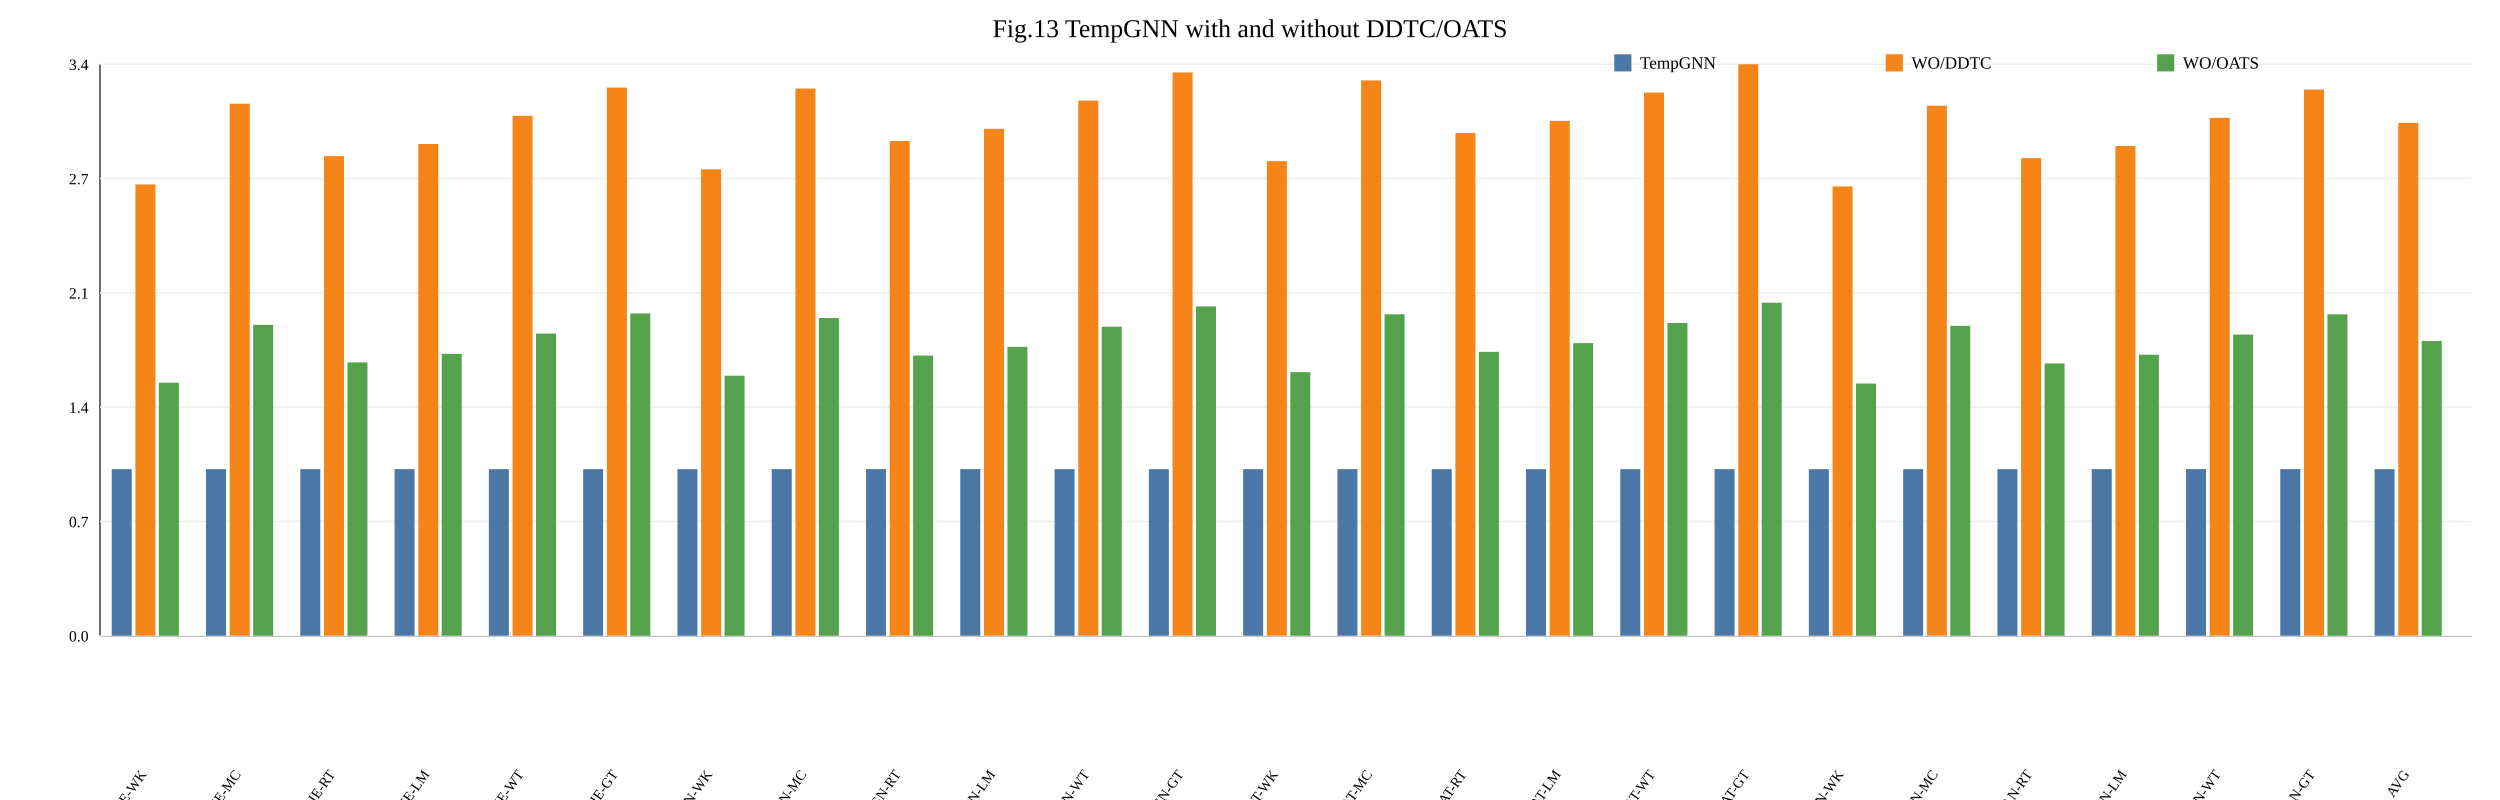
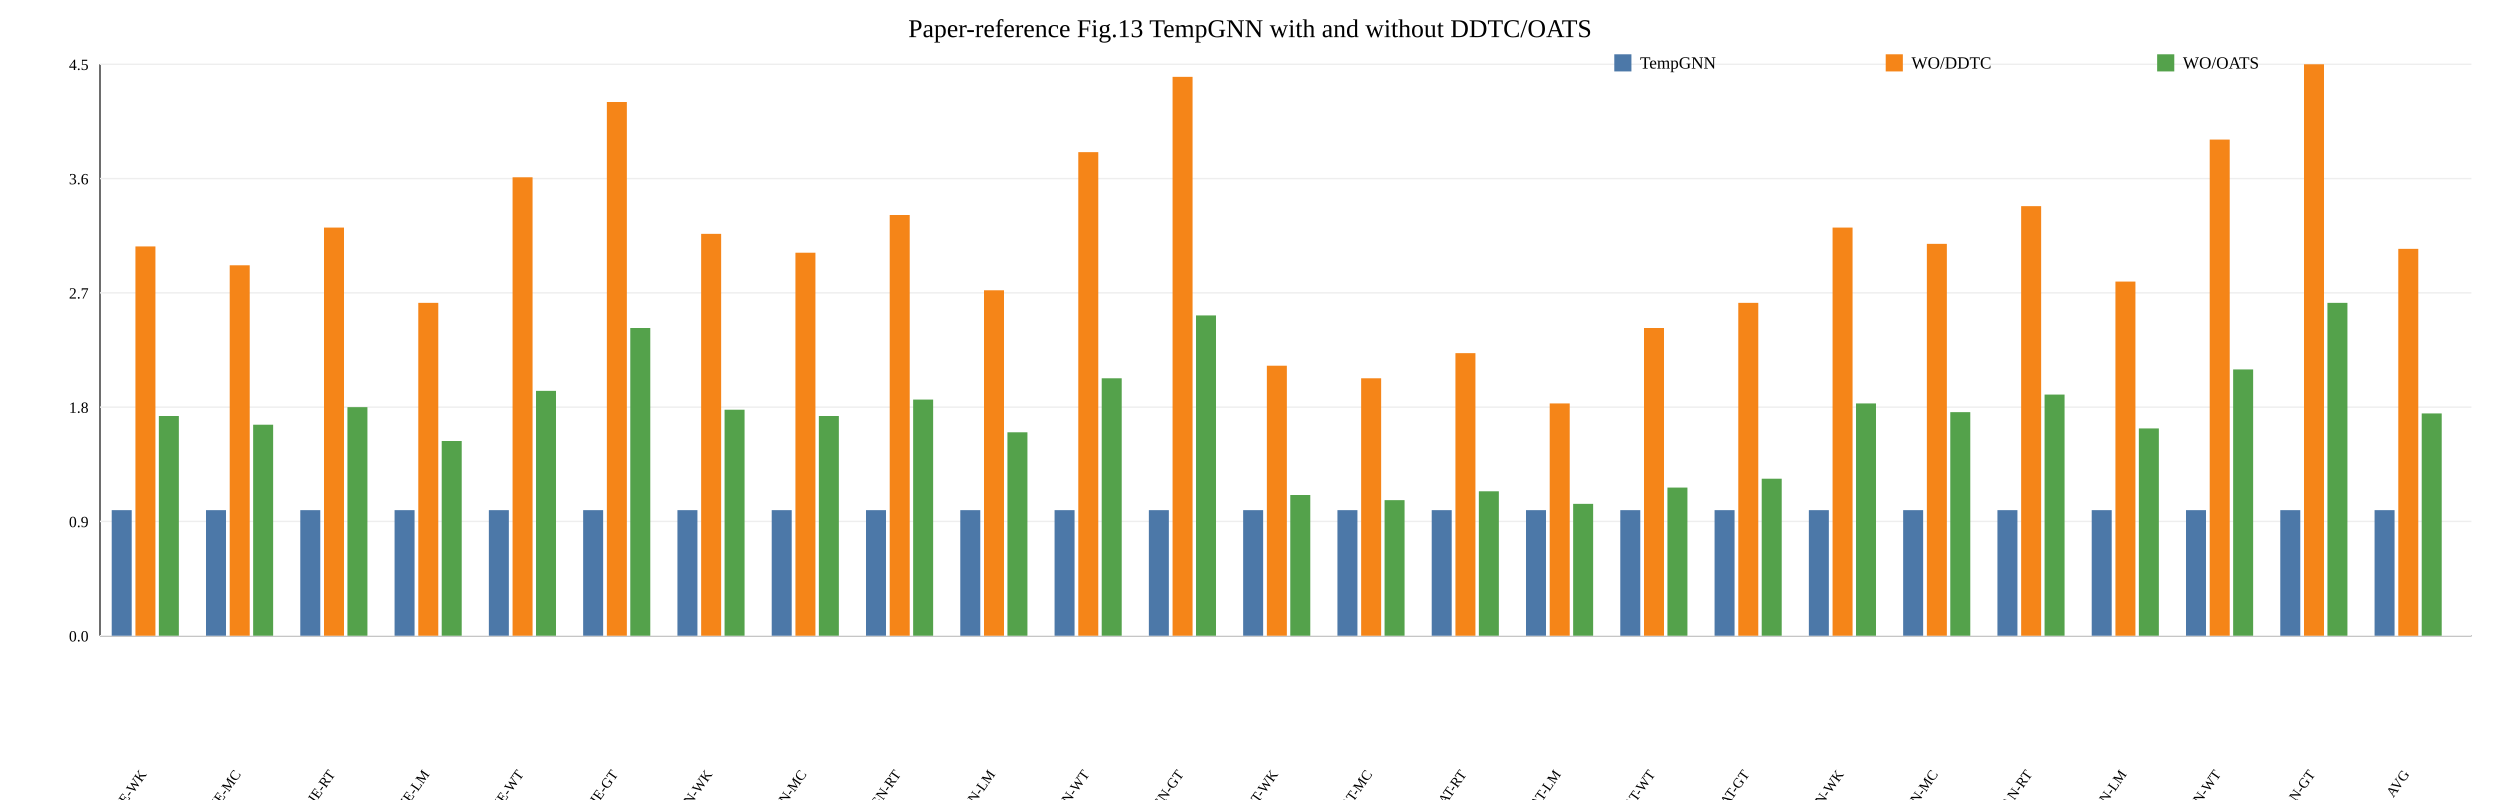
<svg xmlns="http://www.w3.org/2000/svg" width="1750" height="560" viewBox="0 0 1750 560">
  <rect width="100%" height="100%" fill="white" />
-   <text x="875.0" y="26" text-anchor="middle" font-size="18">Fig.13 TempGNN with and without DDTC/OATS</text>
+   <text x="875.0" y="26" text-anchor="middle" font-size="18">Paper-reference Fig.13 TempGNN with and without DDTC/OATS</text>
  <line x1="70" y1="445" x2="1730" y2="445" stroke="#333" />
  <line x1="70" y1="45" x2="70" y2="445" stroke="#333" />
  <line x1="70" y1="445.0" x2="1730" y2="445.0" stroke="#eee" />
  <text x="62" y="449.0" text-anchor="end" font-size="11">0.0</text>
  <line x1="70" y1="365.0" x2="1730" y2="365.0" stroke="#eee" />
-   <text x="62" y="369.0" text-anchor="end" font-size="11">0.7</text>
+   <text x="62" y="369.0" text-anchor="end" font-size="11">0.9</text>
  <line x1="70" y1="285.0" x2="1730" y2="285.0" stroke="#eee" />
-   <text x="62" y="289.0" text-anchor="end" font-size="11">1.4</text>
+   <text x="62" y="289.0" text-anchor="end" font-size="11">1.8</text>
  <line x1="70" y1="205.0" x2="1730" y2="205.0" stroke="#eee" />
-   <text x="62" y="209.0" text-anchor="end" font-size="11">2.1</text>
+   <text x="62" y="209.0" text-anchor="end" font-size="11">2.7</text>
  <line x1="70" y1="125.0" x2="1730" y2="125.0" stroke="#eee" />
-   <text x="62" y="129.0" text-anchor="end" font-size="11">2.7</text>
+   <text x="62" y="129.0" text-anchor="end" font-size="11">3.6</text>
  <line x1="70" y1="45.0" x2="1730" y2="45.0" stroke="#eee" />
-   <text x="62" y="49.0" text-anchor="end" font-size="11">3.4</text>
+   <text x="62" y="49.0" text-anchor="end" font-size="11">4.5</text>
  <text x="103.0" y="542" text-anchor="end" font-size="10" transform="rotate(-55 103.0,542)">JODIE-WK</text>
-   <rect x="78.2" y="328.4" width="14.0" height="116.6" fill="#4c78a8" />
-   <rect x="94.8" y="129.1" width="14.0" height="315.9" fill="#f58518" />
-   <rect x="111.2" y="267.9" width="14.0" height="177.1" fill="#54a24b" />
+   <rect x="78.2" y="357.1" width="14.0" height="87.9" fill="#4c78a8" />
+   <rect x="94.8" y="172.5" width="14.0" height="272.5" fill="#f58518" />
+   <rect x="111.2" y="291.2" width="14.0" height="153.8" fill="#54a24b" />
  <text x="169.0" y="542" text-anchor="end" font-size="10" transform="rotate(-55 169.0,542)">JODIE-MC</text>
-   <rect x="144.2" y="328.4" width="14.0" height="116.6" fill="#4c78a8" />
-   <rect x="160.8" y="72.6" width="14.0" height="372.4" fill="#f58518" />
-   <rect x="177.2" y="227.4" width="14.0" height="217.6" fill="#54a24b" />
+   <rect x="144.2" y="357.1" width="14.0" height="87.9" fill="#4c78a8" />
+   <rect x="160.8" y="185.7" width="14.0" height="259.3" fill="#f58518" />
+   <rect x="177.2" y="297.3" width="14.0" height="147.7" fill="#54a24b" />
  <text x="235.0" y="542" text-anchor="end" font-size="10" transform="rotate(-55 235.0,542)">JODIE-RT</text>
-   <rect x="210.2" y="328.4" width="14.0" height="116.6" fill="#4c78a8" />
-   <rect x="226.8" y="109.3" width="14.0" height="335.7" fill="#f58518" />
-   <rect x="243.2" y="253.7" width="14.0" height="191.3" fill="#54a24b" />
+   <rect x="210.2" y="357.1" width="14.0" height="87.9" fill="#4c78a8" />
+   <rect x="226.8" y="159.3" width="14.0" height="285.7" fill="#f58518" />
+   <rect x="243.2" y="285.0" width="14.0" height="160.0" fill="#54a24b" />
  <text x="301.0" y="542" text-anchor="end" font-size="10" transform="rotate(-55 301.0,542)">JODIE-LM</text>
-   <rect x="276.2" y="328.4" width="14.0" height="116.6" fill="#4c78a8" />
-   <rect x="292.8" y="100.8" width="14.0" height="344.2" fill="#f58518" />
-   <rect x="309.2" y="247.7" width="14.0" height="197.3" fill="#54a24b" />
+   <rect x="276.2" y="357.1" width="14.0" height="87.9" fill="#4c78a8" />
+   <rect x="292.8" y="212.0" width="14.0" height="233.0" fill="#f58518" />
+   <rect x="309.2" y="308.7" width="14.0" height="136.3" fill="#54a24b" />
  <text x="367.0" y="542" text-anchor="end" font-size="10" transform="rotate(-55 367.0,542)">JODIE-WT</text>
-   <rect x="342.2" y="328.4" width="14.0" height="116.6" fill="#4c78a8" />
-   <rect x="358.8" y="81.1" width="14.0" height="363.9" fill="#f58518" />
-   <rect x="375.2" y="233.5" width="14.0" height="211.5" fill="#54a24b" />
+   <rect x="342.2" y="357.1" width="14.0" height="87.9" fill="#4c78a8" />
+   <rect x="358.8" y="124.1" width="14.0" height="320.9" fill="#f58518" />
+   <rect x="375.2" y="273.6" width="14.0" height="171.4" fill="#54a24b" />
  <text x="433.0" y="542" text-anchor="end" font-size="10" transform="rotate(-55 433.0,542)">JODIE-GT</text>
-   <rect x="408.2" y="328.4" width="14.0" height="116.6" fill="#4c78a8" />
-   <rect x="424.8" y="61.3" width="14.0" height="383.7" fill="#f58518" />
-   <rect x="441.2" y="219.4" width="14.0" height="225.6" fill="#54a24b" />
+   <rect x="408.2" y="357.1" width="14.0" height="87.9" fill="#4c78a8" />
+   <rect x="424.8" y="71.4" width="14.0" height="373.6" fill="#f58518" />
+   <rect x="441.2" y="229.6" width="14.0" height="215.4" fill="#54a24b" />
  <text x="499.0" y="542" text-anchor="end" font-size="10" transform="rotate(-55 499.0,542)">TGN-WK</text>
-   <rect x="474.2" y="328.4" width="14.0" height="116.6" fill="#4c78a8" />
-   <rect x="490.8" y="118.5" width="14.0" height="326.5" fill="#f58518" />
-   <rect x="507.2" y="263.0" width="14.0" height="182.0" fill="#54a24b" />
+   <rect x="474.2" y="357.1" width="14.0" height="87.9" fill="#4c78a8" />
+   <rect x="490.8" y="163.7" width="14.0" height="281.3" fill="#f58518" />
+   <rect x="507.2" y="286.8" width="14.0" height="158.2" fill="#54a24b" />
  <text x="565.0" y="542" text-anchor="end" font-size="10" transform="rotate(-55 565.0,542)">TGN-MC</text>
-   <rect x="540.2" y="328.4" width="14.0" height="116.6" fill="#4c78a8" />
-   <rect x="556.8" y="62.0" width="14.0" height="383.0" fill="#f58518" />
-   <rect x="573.2" y="222.6" width="14.0" height="222.4" fill="#54a24b" />
+   <rect x="540.2" y="357.1" width="14.0" height="87.9" fill="#4c78a8" />
+   <rect x="556.8" y="176.9" width="14.0" height="268.1" fill="#f58518" />
+   <rect x="573.2" y="291.2" width="14.0" height="153.8" fill="#54a24b" />
  <text x="631.0" y="542" text-anchor="end" font-size="10" transform="rotate(-55 631.0,542)">TGN-RT</text>
-   <rect x="606.2" y="328.4" width="14.0" height="116.6" fill="#4c78a8" />
-   <rect x="622.8" y="98.7" width="14.0" height="346.3" fill="#f58518" />
-   <rect x="639.2" y="248.9" width="14.0" height="196.1" fill="#54a24b" />
+   <rect x="606.2" y="357.1" width="14.0" height="87.9" fill="#4c78a8" />
+   <rect x="622.8" y="150.5" width="14.0" height="294.5" fill="#f58518" />
+   <rect x="639.2" y="279.7" width="14.0" height="165.3" fill="#54a24b" />
  <text x="697.0" y="542" text-anchor="end" font-size="10" transform="rotate(-55 697.0,542)">TGN-LM</text>
-   <rect x="672.2" y="328.4" width="14.0" height="116.6" fill="#4c78a8" />
-   <rect x="688.8" y="90.2" width="14.0" height="354.8" fill="#f58518" />
-   <rect x="705.2" y="242.8" width="14.0" height="202.2" fill="#54a24b" />
+   <rect x="672.2" y="357.1" width="14.0" height="87.9" fill="#4c78a8" />
+   <rect x="688.8" y="203.2" width="14.0" height="241.8" fill="#f58518" />
+   <rect x="705.2" y="302.6" width="14.0" height="142.4" fill="#54a24b" />
  <text x="763.0" y="542" text-anchor="end" font-size="10" transform="rotate(-55 763.0,542)">TGN-WT</text>
-   <rect x="738.2" y="328.4" width="14.0" height="116.6" fill="#4c78a8" />
-   <rect x="754.8" y="70.4" width="14.0" height="374.6" fill="#f58518" />
-   <rect x="771.2" y="228.7" width="14.0" height="216.3" fill="#54a24b" />
+   <rect x="738.2" y="357.1" width="14.0" height="87.9" fill="#4c78a8" />
+   <rect x="754.8" y="106.5" width="14.0" height="338.5" fill="#f58518" />
+   <rect x="771.2" y="264.8" width="14.0" height="180.2" fill="#54a24b" />
  <text x="829.0" y="542" text-anchor="end" font-size="10" transform="rotate(-55 829.0,542)">TGN-GT</text>
-   <rect x="804.2" y="328.4" width="14.0" height="116.6" fill="#4c78a8" />
-   <rect x="820.8" y="50.7" width="14.0" height="394.3" fill="#f58518" />
-   <rect x="837.2" y="214.5" width="14.0" height="230.5" fill="#54a24b" />
+   <rect x="804.2" y="357.1" width="14.0" height="87.9" fill="#4c78a8" />
+   <rect x="820.8" y="53.8" width="14.0" height="391.2" fill="#f58518" />
+   <rect x="837.2" y="220.8" width="14.0" height="224.2" fill="#54a24b" />
  <text x="895.0" y="542" text-anchor="end" font-size="10" transform="rotate(-55 895.0,542)">TGAT-WK</text>
-   <rect x="870.2" y="328.4" width="14.0" height="116.6" fill="#4c78a8" />
-   <rect x="886.8" y="112.8" width="14.0" height="332.2" fill="#f58518" />
-   <rect x="903.2" y="260.5" width="14.0" height="184.5" fill="#54a24b" />
+   <rect x="870.2" y="357.1" width="14.0" height="87.9" fill="#4c78a8" />
+   <rect x="886.8" y="256.0" width="14.0" height="189.0" fill="#f58518" />
+   <rect x="903.2" y="346.5" width="14.0" height="98.5" fill="#54a24b" />
  <text x="961.0" y="542" text-anchor="end" font-size="10" transform="rotate(-55 961.0,542)">TGAT-MC</text>
-   <rect x="936.2" y="328.4" width="14.0" height="116.6" fill="#4c78a8" />
-   <rect x="952.8" y="56.3" width="14.0" height="388.7" fill="#f58518" />
-   <rect x="969.2" y="220.0" width="14.0" height="225.0" fill="#54a24b" />
+   <rect x="936.2" y="357.1" width="14.0" height="87.9" fill="#4c78a8" />
+   <rect x="952.8" y="264.8" width="14.0" height="180.2" fill="#f58518" />
+   <rect x="969.2" y="350.1" width="14.0" height="94.9" fill="#54a24b" />
  <text x="1027.0" y="542" text-anchor="end" font-size="10" transform="rotate(-55 1027.0,542)">TGAT-RT</text>
-   <rect x="1002.2" y="328.4" width="14.0" height="116.6" fill="#4c78a8" />
-   <rect x="1018.8" y="93.1" width="14.0" height="351.9" fill="#f58518" />
-   <rect x="1035.2" y="246.3" width="14.0" height="198.7" fill="#54a24b" />
+   <rect x="1002.2" y="357.1" width="14.0" height="87.9" fill="#4c78a8" />
+   <rect x="1018.8" y="247.2" width="14.0" height="197.8" fill="#f58518" />
+   <rect x="1035.2" y="343.9" width="14.0" height="101.1" fill="#54a24b" />
  <text x="1093.0" y="542" text-anchor="end" font-size="10" transform="rotate(-55 1093.0,542)">TGAT-LM</text>
-   <rect x="1068.2" y="328.4" width="14.0" height="116.6" fill="#4c78a8" />
-   <rect x="1084.8" y="84.6" width="14.0" height="360.4" fill="#f58518" />
-   <rect x="1101.2" y="240.2" width="14.0" height="204.8" fill="#54a24b" />
+   <rect x="1068.2" y="357.1" width="14.0" height="87.9" fill="#4c78a8" />
+   <rect x="1084.8" y="282.4" width="14.0" height="162.6" fill="#f58518" />
+   <rect x="1101.2" y="352.7" width="14.0" height="92.3" fill="#54a24b" />
  <text x="1159.0" y="542" text-anchor="end" font-size="10" transform="rotate(-55 1159.0,542)">TGAT-WT</text>
-   <rect x="1134.2" y="328.4" width="14.0" height="116.6" fill="#4c78a8" />
-   <rect x="1150.8" y="64.8" width="14.0" height="380.2" fill="#f58518" />
-   <rect x="1167.2" y="226.1" width="14.0" height="218.9" fill="#54a24b" />
+   <rect x="1134.2" y="357.1" width="14.0" height="87.9" fill="#4c78a8" />
+   <rect x="1150.8" y="229.6" width="14.0" height="215.4" fill="#f58518" />
+   <rect x="1167.2" y="341.3" width="14.0" height="103.7" fill="#54a24b" />
  <text x="1225.0" y="542" text-anchor="end" font-size="10" transform="rotate(-55 1225.0,542)">TGAT-GT</text>
-   <rect x="1200.2" y="328.4" width="14.0" height="116.6" fill="#4c78a8" />
-   <rect x="1216.8" y="45.0" width="14.0" height="400.0" fill="#f58518" />
-   <rect x="1233.2" y="211.9" width="14.0" height="233.1" fill="#54a24b" />
+   <rect x="1200.2" y="357.1" width="14.0" height="87.9" fill="#4c78a8" />
+   <rect x="1216.8" y="212.0" width="14.0" height="233.0" fill="#f58518" />
+   <rect x="1233.2" y="335.1" width="14.0" height="109.9" fill="#54a24b" />
  <text x="1291.0" y="542" text-anchor="end" font-size="10" transform="rotate(-55 1291.0,542)">APAN-WK</text>
-   <rect x="1266.2" y="328.4" width="14.0" height="116.6" fill="#4c78a8" />
-   <rect x="1282.8" y="130.5" width="14.0" height="314.5" fill="#f58518" />
-   <rect x="1299.2" y="268.5" width="14.0" height="176.5" fill="#54a24b" />
+   <rect x="1266.2" y="357.1" width="14.0" height="87.9" fill="#4c78a8" />
+   <rect x="1282.8" y="159.3" width="14.0" height="285.7" fill="#f58518" />
+   <rect x="1299.2" y="282.4" width="14.0" height="162.6" fill="#54a24b" />
  <text x="1357.0" y="542" text-anchor="end" font-size="10" transform="rotate(-55 1357.0,542)">APAN-MC</text>
-   <rect x="1332.2" y="328.4" width="14.0" height="116.6" fill="#4c78a8" />
-   <rect x="1348.8" y="74.0" width="14.0" height="371.0" fill="#f58518" />
-   <rect x="1365.2" y="228.1" width="14.0" height="216.9" fill="#54a24b" />
+   <rect x="1332.2" y="357.1" width="14.0" height="87.9" fill="#4c78a8" />
+   <rect x="1348.8" y="170.7" width="14.0" height="274.3" fill="#f58518" />
+   <rect x="1365.2" y="288.5" width="14.0" height="156.5" fill="#54a24b" />
  <text x="1423.0" y="542" text-anchor="end" font-size="10" transform="rotate(-55 1423.0,542)">APAN-RT</text>
-   <rect x="1398.2" y="328.4" width="14.0" height="116.6" fill="#4c78a8" />
-   <rect x="1414.8" y="110.7" width="14.0" height="334.3" fill="#f58518" />
-   <rect x="1431.2" y="254.4" width="14.0" height="190.6" fill="#54a24b" />
+   <rect x="1398.2" y="357.1" width="14.0" height="87.9" fill="#4c78a8" />
+   <rect x="1414.8" y="144.3" width="14.0" height="300.7" fill="#f58518" />
+   <rect x="1431.2" y="276.2" width="14.0" height="168.8" fill="#54a24b" />
  <text x="1489.0" y="542" text-anchor="end" font-size="10" transform="rotate(-55 1489.0,542)">APAN-LM</text>
-   <rect x="1464.2" y="328.4" width="14.0" height="116.6" fill="#4c78a8" />
-   <rect x="1480.8" y="102.2" width="14.0" height="342.8" fill="#f58518" />
-   <rect x="1497.2" y="248.3" width="14.0" height="196.7" fill="#54a24b" />
+   <rect x="1464.2" y="357.1" width="14.0" height="87.9" fill="#4c78a8" />
+   <rect x="1480.8" y="197.1" width="14.0" height="247.9" fill="#f58518" />
+   <rect x="1497.2" y="299.9" width="14.0" height="145.1" fill="#54a24b" />
  <text x="1555.0" y="542" text-anchor="end" font-size="10" transform="rotate(-55 1555.0,542)">APAN-WT</text>
-   <rect x="1530.2" y="328.4" width="14.0" height="116.6" fill="#4c78a8" />
-   <rect x="1546.8" y="82.5" width="14.0" height="362.5" fill="#f58518" />
-   <rect x="1563.2" y="234.2" width="14.0" height="210.8" fill="#54a24b" />
+   <rect x="1530.2" y="357.1" width="14.0" height="87.9" fill="#4c78a8" />
+   <rect x="1546.8" y="97.7" width="14.0" height="347.3" fill="#f58518" />
+   <rect x="1563.2" y="258.6" width="14.0" height="186.4" fill="#54a24b" />
  <text x="1621.0" y="542" text-anchor="end" font-size="10" transform="rotate(-55 1621.0,542)">APAN-GT</text>
-   <rect x="1596.2" y="328.4" width="14.0" height="116.6" fill="#4c78a8" />
-   <rect x="1612.8" y="62.7" width="14.0" height="382.3" fill="#f58518" />
-   <rect x="1629.2" y="220.0" width="14.0" height="225.0" fill="#54a24b" />
+   <rect x="1596.2" y="357.1" width="14.0" height="87.9" fill="#4c78a8" />
+   <rect x="1612.8" y="45.0" width="14.0" height="400.0" fill="#f58518" />
+   <rect x="1629.2" y="212.0" width="14.0" height="233.0" fill="#54a24b" />
  <text x="1687.0" y="542" text-anchor="end" font-size="10" transform="rotate(-55 1687.0,542)">AVG</text>
-   <rect x="1662.2" y="328.4" width="14.0" height="116.6" fill="#4c78a8" />
-   <rect x="1678.8" y="86.0" width="14.0" height="359.0" fill="#f58518" />
-   <rect x="1695.2" y="238.7" width="14.0" height="206.3" fill="#54a24b" />
+   <rect x="1662.2" y="357.1" width="14.0" height="87.9" fill="#4c78a8" />
+   <rect x="1678.8" y="174.2" width="14.0" height="270.8" fill="#f58518" />
+   <rect x="1695.2" y="289.4" width="14.0" height="155.6" fill="#54a24b" />
  <rect x="1130.0" y="38.0" width="12" height="12" fill="#4c78a8" />
  <text x="1148.0" y="48.0" font-size="12">TempGNN</text>
  <rect x="1320.0" y="38.0" width="12" height="12" fill="#f58518" />
  <text x="1338.0" y="48.0" font-size="12">WO/DDTC</text>
  <rect x="1510.0" y="38.0" width="12" height="12" fill="#54a24b" />
  <text x="1528.0" y="48.0" font-size="12">WO/OATS</text>
</svg>
